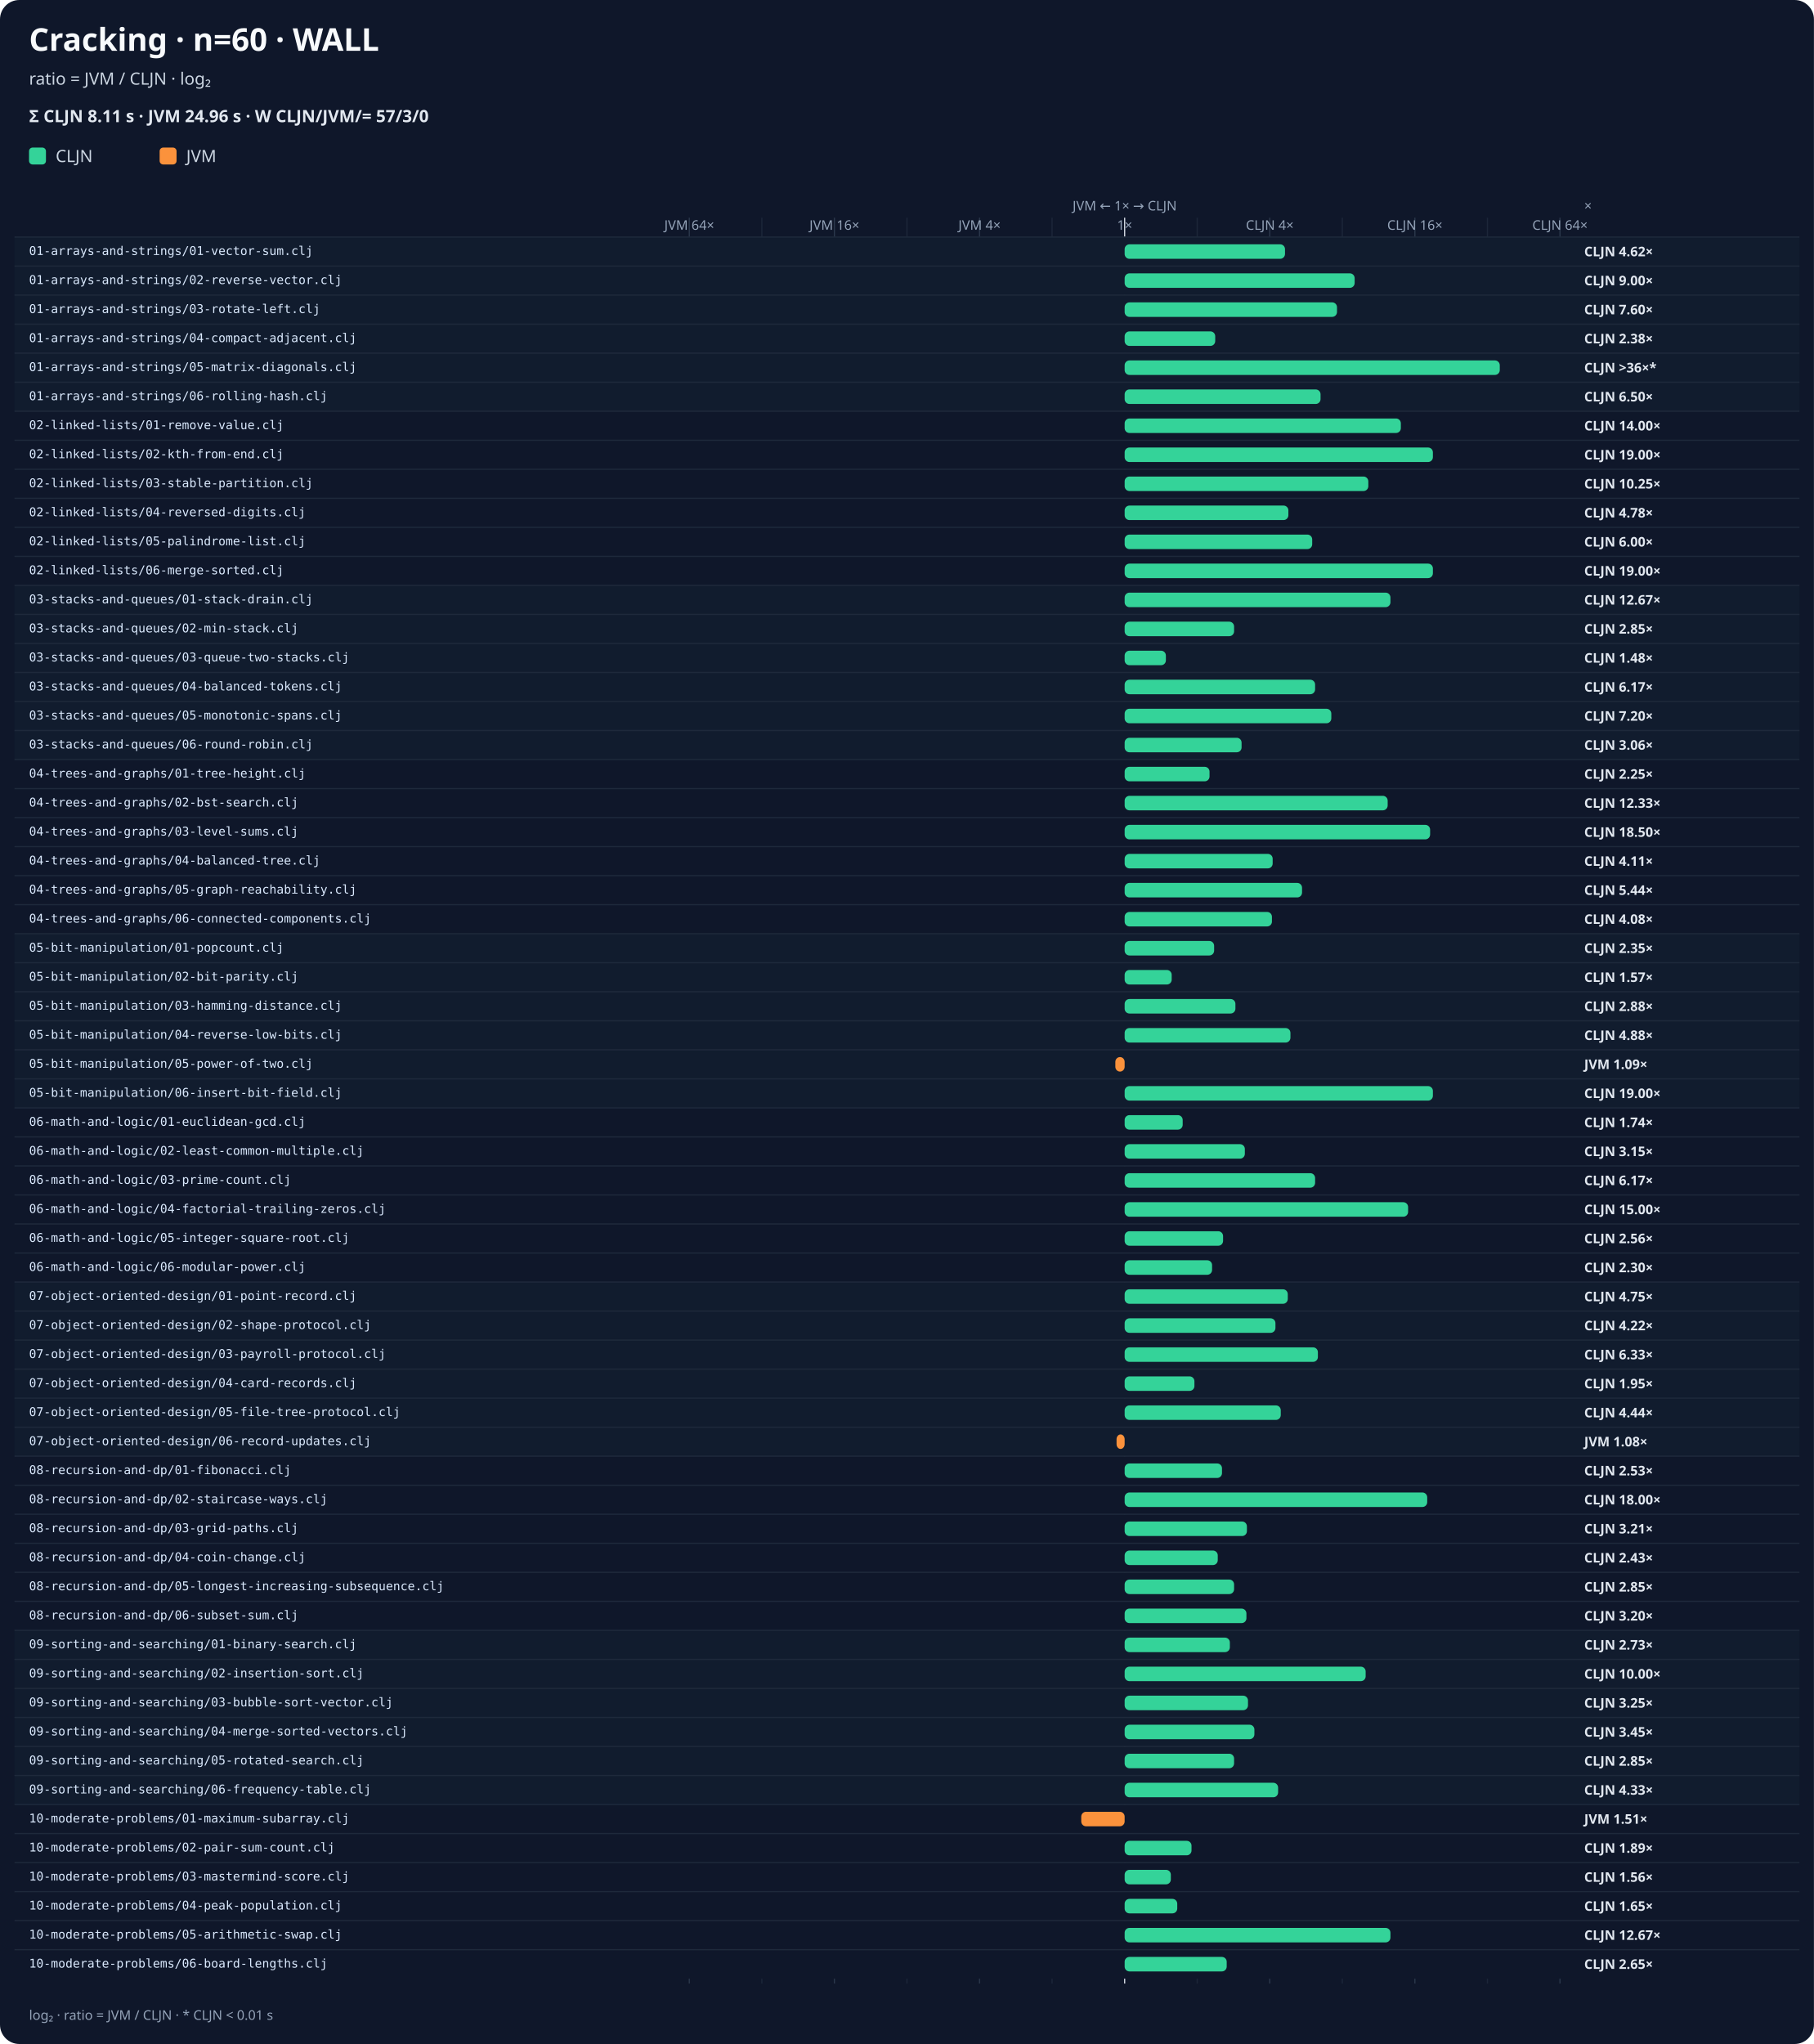
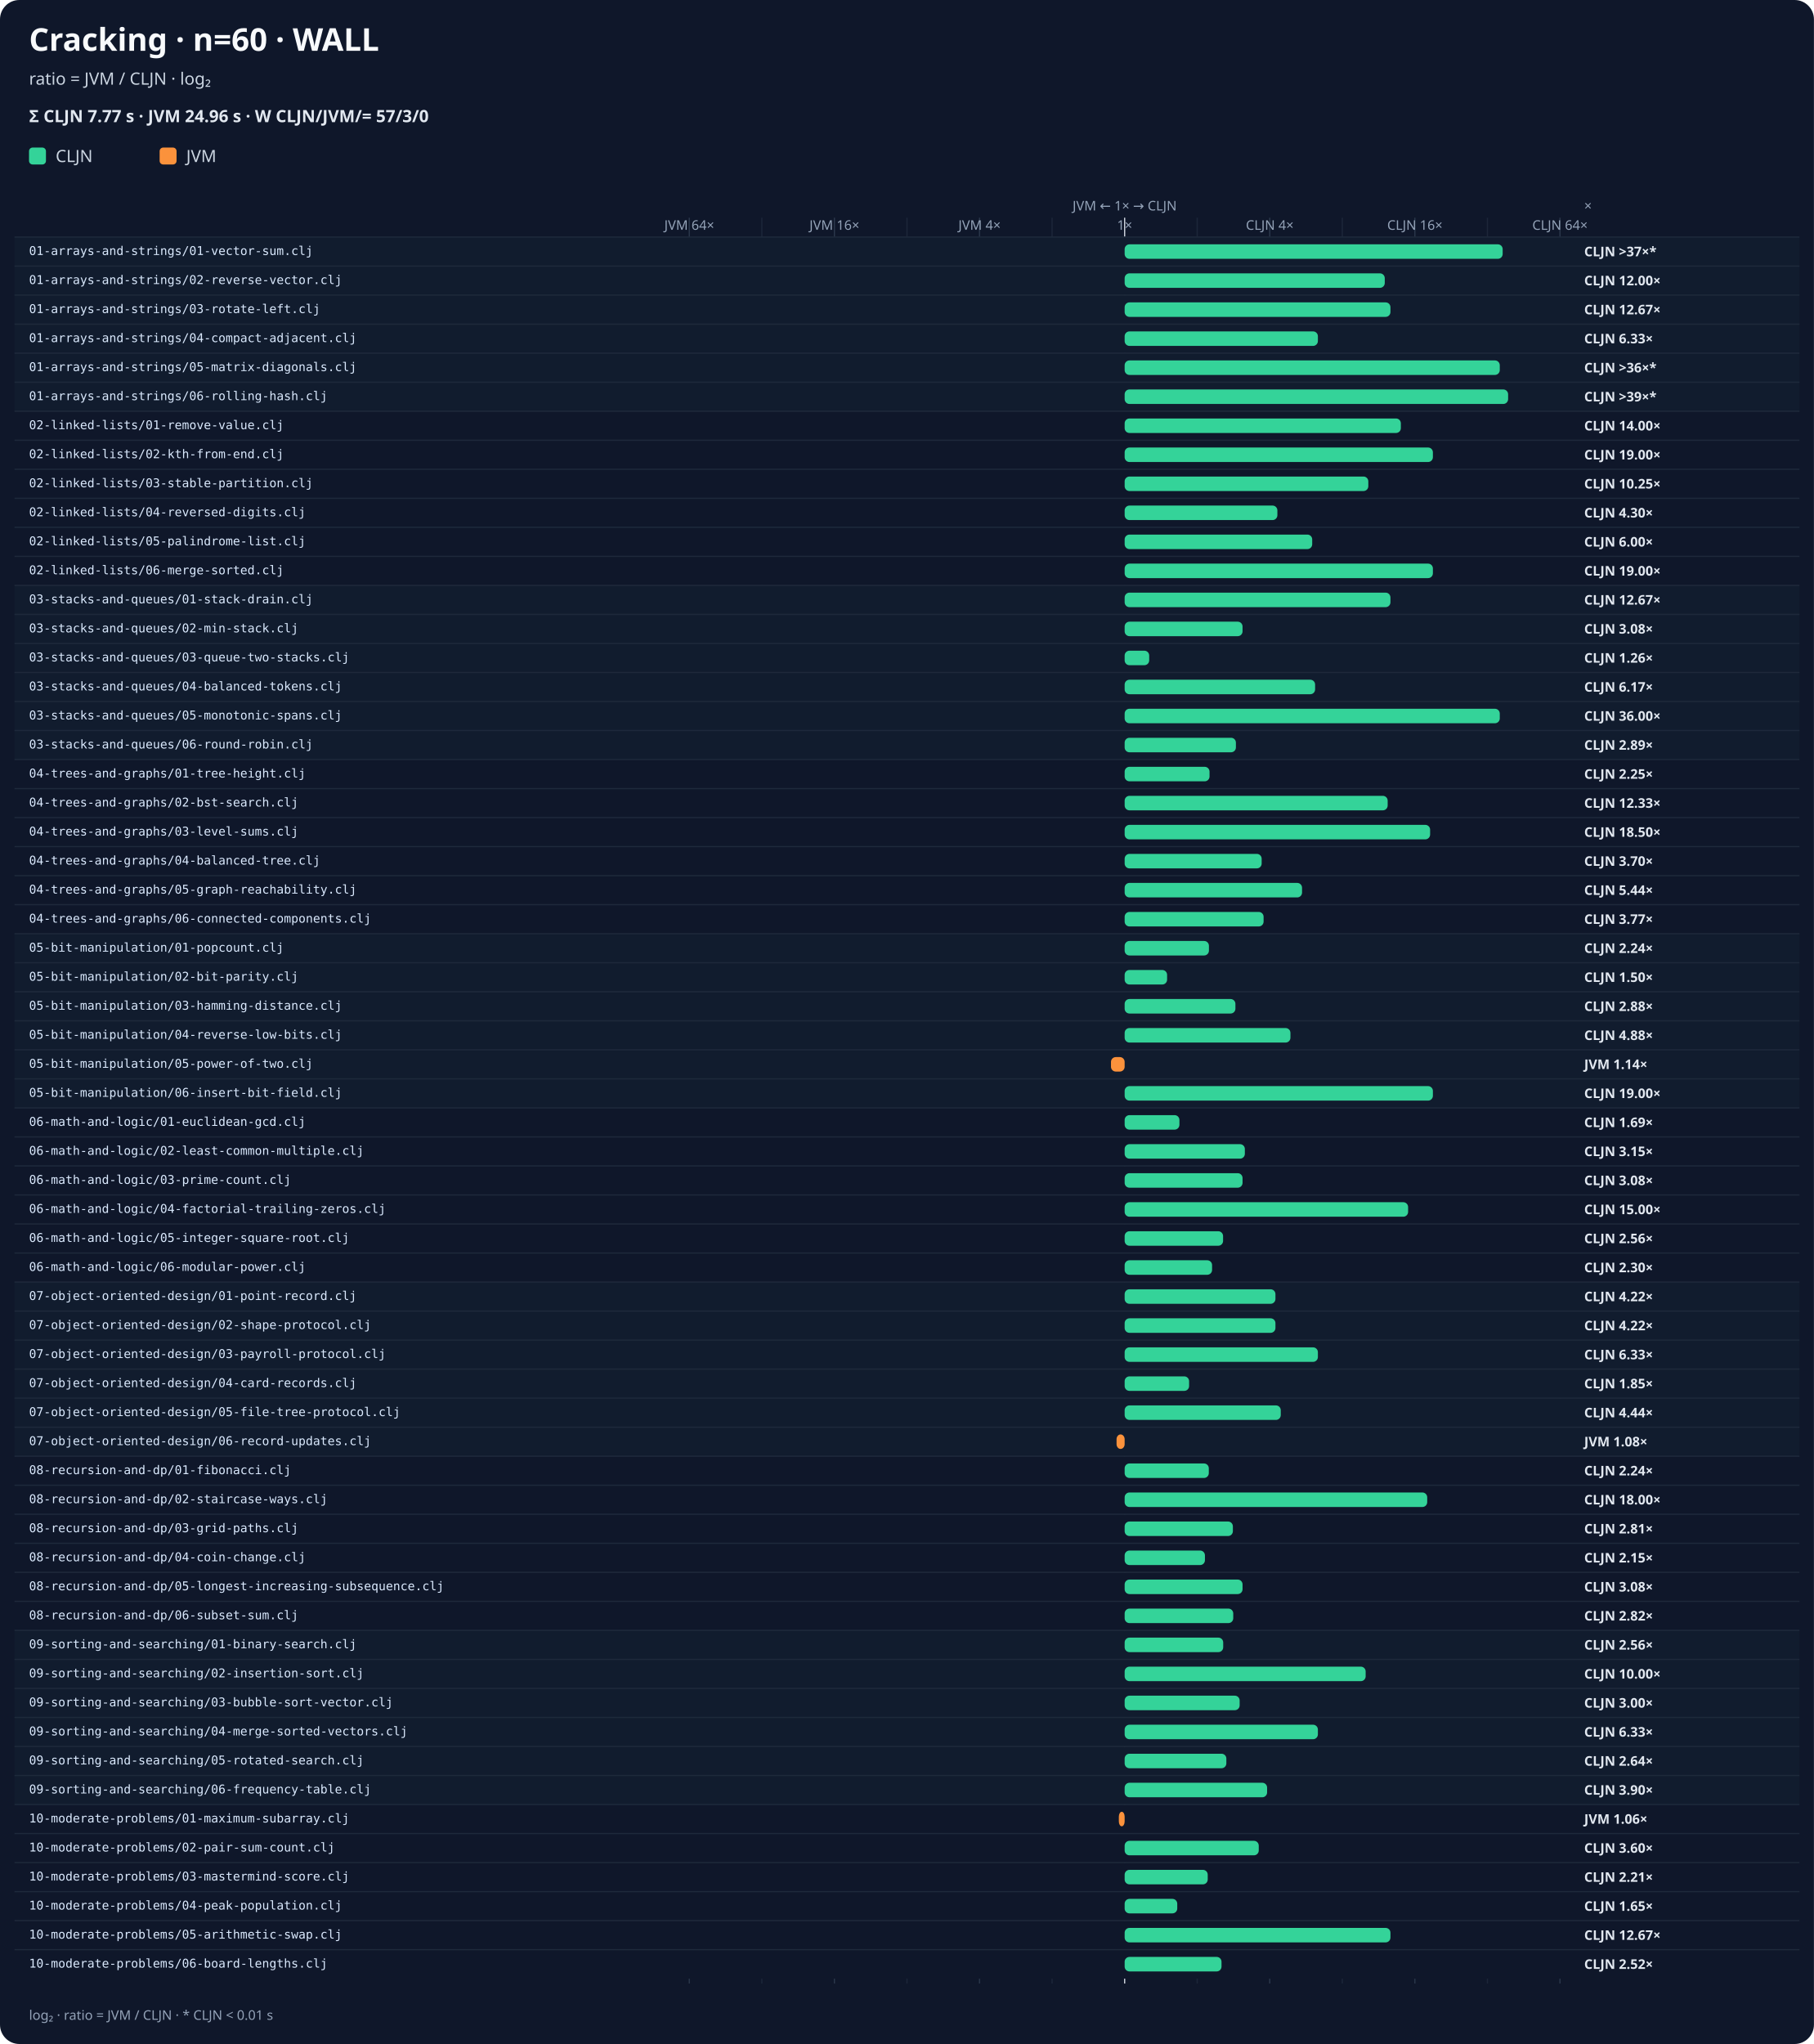
<svg xmlns="http://www.w3.org/2000/svg" width="1500" height="1690" viewBox="0 0 1500 1690" role="img" aria-labelledby="chart-title chart-desc">
  <style>
.title { fill: #f8fafc; font: 700 26px system-ui, sans-serif; }
.subtitle { fill: #cbd5e1; font: 14px system-ui, sans-serif; }
.summary { fill: #e2e8f0; font: 600 14px system-ui, sans-serif; }
.label { fill: #dbeafe; font: 10px ui-monospace, SFMono-Regular, Consolas, monospace; }
.value { fill: #e2e8f0; font: 600 11px system-ui, sans-serif; }
.axis { fill: #94a3b8; font: 11px system-ui, sans-serif; }
.footer { fill: #94a3b8; font: 11px system-ui, sans-serif; }
</style>
  <rect width="1500" height="1690" rx="16" fill="#0f172a" />
  <text x="24" y="42" class="title">Cracking · n=60 · WALL</text>
  <text x="24" y="70" class="subtitle">ratio = JVM / CLJN · log₂</text>
-   <text x="24" y="101" class="summary">Σ CLJN 8.11 s · JVM 24.96 s · W CLJN/JVM/= 57/3/0</text>
+   <text x="24" y="101" class="summary">Σ CLJN 7.77 s · JVM 24.96 s · W CLJN/JVM/= 57/3/0</text>
  <rect x="24" y="122" width="14" height="14" rx="3" fill="#34d399" />
  <text x="46" y="134" class="subtitle">CLJN</text>
  <rect x="132" y="122" width="14" height="14" rx="3" fill="#fb923c" />
  <text x="154" y="134" class="subtitle">JVM</text>
  <text x="930" y="174" class="axis" text-anchor="middle">JVM ← 1× → CLJN</text>
  <text x="1310" y="174" class="axis">×</text>
  <line x1="570.0" y1="180" x2="570.0" y2="1640" stroke="#334155" opacity="0.75" />
  <text x="570.0" y="190" class="axis" text-anchor="middle">JVM 64×</text>
  <line x1="630.0" y1="180" x2="630.0" y2="1640" stroke="#334155" opacity="0.35" />
  <line x1="690.0" y1="180" x2="690.0" y2="1640" stroke="#334155" opacity="0.75" />
  <text x="690.0" y="190" class="axis" text-anchor="middle">JVM 16×</text>
  <line x1="750.0" y1="180" x2="750.0" y2="1640" stroke="#334155" opacity="0.35" />
  <line x1="810.0" y1="180" x2="810.0" y2="1640" stroke="#334155" opacity="0.75" />
  <text x="810.0" y="190" class="axis" text-anchor="middle">JVM 4×</text>
  <line x1="870.0" y1="180" x2="870.0" y2="1640" stroke="#334155" opacity="0.35" />
  <line x1="930.0" y1="180" x2="930.0" y2="1640" stroke="#e2e8f0" opacity="0.90" />
  <text x="930.0" y="190" class="axis" text-anchor="middle">1×</text>
  <line x1="990.0" y1="180" x2="990.0" y2="1640" stroke="#334155" opacity="0.35" />
  <line x1="1050.0" y1="180" x2="1050.0" y2="1640" stroke="#334155" opacity="0.75" />
  <text x="1050.0" y="190" class="axis" text-anchor="middle">CLJN 4×</text>
  <line x1="1110.0" y1="180" x2="1110.0" y2="1640" stroke="#334155" opacity="0.35" />
  <line x1="1170.0" y1="180" x2="1170.0" y2="1640" stroke="#334155" opacity="0.75" />
  <text x="1170.0" y="190" class="axis" text-anchor="middle">CLJN 16×</text>
  <line x1="1230.0" y1="180" x2="1230.0" y2="1640" stroke="#334155" opacity="0.35" />
  <line x1="1290.0" y1="180" x2="1290.0" y2="1640" stroke="#334155" opacity="0.75" />
  <text x="1290.0" y="190" class="axis" text-anchor="middle">CLJN 64×</text>
  <rect x="12" y="196" width="1476" height="24" fill="#111c2e" />
  <line x1="12" y1="196" x2="1488" y2="196" stroke="#1e293b" />
  <text x="24" y="208.0" class="label" dominant-baseline="middle">01-arrays-and-strings/01-vector-sum.clj</text>
-   <rect x="930.0" y="202.0" width="132.6" height="12" rx="4" fill="#34d399" />
-   <text x="1310" y="208.0" class="value" dominant-baseline="middle">CLJN 4.62×</text>
+   <rect x="930.0" y="202.0" width="312.6" height="12" rx="4" fill="#34d399" />
+   <text x="1310" y="208.0" class="value" dominant-baseline="middle">CLJN &gt;37×*</text>
  <rect x="12" y="220" width="1476" height="24" fill="#111c2e" />
  <line x1="12" y1="220" x2="1488" y2="220" stroke="#1e293b" />
  <text x="24" y="232.0" class="label" dominant-baseline="middle">01-arrays-and-strings/02-reverse-vector.clj</text>
-   <rect x="930.0" y="226.0" width="190.2" height="12" rx="4" fill="#34d399" />
-   <text x="1310" y="232.0" class="value" dominant-baseline="middle">CLJN 9.00×</text>
+   <rect x="930.0" y="226.0" width="215.1" height="12" rx="4" fill="#34d399" />
+   <text x="1310" y="232.0" class="value" dominant-baseline="middle">CLJN 12.00×</text>
  <rect x="12" y="244" width="1476" height="24" fill="#111c2e" />
  <line x1="12" y1="244" x2="1488" y2="244" stroke="#1e293b" />
  <text x="24" y="256.0" class="label" dominant-baseline="middle">01-arrays-and-strings/03-rotate-left.clj</text>
-   <rect x="930.0" y="250.0" width="175.6" height="12" rx="4" fill="#34d399" />
-   <text x="1310" y="256.0" class="value" dominant-baseline="middle">CLJN 7.60×</text>
+   <rect x="930.0" y="250.0" width="219.8" height="12" rx="4" fill="#34d399" />
+   <text x="1310" y="256.0" class="value" dominant-baseline="middle">CLJN 12.67×</text>
  <rect x="12" y="268" width="1476" height="24" fill="#111c2e" />
  <line x1="12" y1="268" x2="1488" y2="268" stroke="#1e293b" />
  <text x="24" y="280.0" class="label" dominant-baseline="middle">01-arrays-and-strings/04-compact-adjacent.clj</text>
-   <rect x="930.0" y="274.0" width="74.9" height="12" rx="4" fill="#34d399" />
-   <text x="1310" y="280.0" class="value" dominant-baseline="middle">CLJN 2.38×</text>
+   <rect x="930.0" y="274.0" width="159.8" height="12" rx="4" fill="#34d399" />
+   <text x="1310" y="280.0" class="value" dominant-baseline="middle">CLJN 6.33×</text>
  <rect x="12" y="292" width="1476" height="24" fill="#111c2e" />
  <line x1="12" y1="292" x2="1488" y2="292" stroke="#1e293b" />
  <text x="24" y="304.0" class="label" dominant-baseline="middle">01-arrays-and-strings/05-matrix-diagonals.clj</text>
  <rect x="930.0" y="298.0" width="310.2" height="12" rx="4" fill="#34d399" />
  <text x="1310" y="304.0" class="value" dominant-baseline="middle">CLJN &gt;36×*</text>
  <rect x="12" y="316" width="1476" height="24" fill="#111c2e" />
  <line x1="12" y1="316" x2="1488" y2="316" stroke="#1e293b" />
  <text x="24" y="328.0" class="label" dominant-baseline="middle">01-arrays-and-strings/06-rolling-hash.clj</text>
-   <rect x="930.0" y="322.0" width="162.0" height="12" rx="4" fill="#34d399" />
-   <text x="1310" y="328.0" class="value" dominant-baseline="middle">CLJN 6.50×</text>
+   <rect x="930.0" y="322.0" width="317.1" height="12" rx="4" fill="#34d399" />
+   <text x="1310" y="328.0" class="value" dominant-baseline="middle">CLJN &gt;39×*</text>
  <rect x="12" y="340" width="1476" height="24" fill="#0f172a" />
  <line x1="12" y1="340" x2="1488" y2="340" stroke="#1e293b" />
  <text x="24" y="352.0" class="label" dominant-baseline="middle">02-linked-lists/01-remove-value.clj</text>
  <rect x="930.0" y="346.0" width="228.4" height="12" rx="4" fill="#34d399" />
  <text x="1310" y="352.0" class="value" dominant-baseline="middle">CLJN 14.00×</text>
  <rect x="12" y="364" width="1476" height="24" fill="#0f172a" />
  <line x1="12" y1="364" x2="1488" y2="364" stroke="#1e293b" />
  <text x="24" y="376.0" class="label" dominant-baseline="middle">02-linked-lists/02-kth-from-end.clj</text>
  <rect x="930.0" y="370.0" width="254.9" height="12" rx="4" fill="#34d399" />
  <text x="1310" y="376.0" class="value" dominant-baseline="middle">CLJN 19.00×</text>
  <rect x="12" y="388" width="1476" height="24" fill="#0f172a" />
  <line x1="12" y1="388" x2="1488" y2="388" stroke="#1e293b" />
  <text x="24" y="400.0" class="label" dominant-baseline="middle">02-linked-lists/03-stable-partition.clj</text>
  <rect x="930.0" y="394.0" width="201.5" height="12" rx="4" fill="#34d399" />
  <text x="1310" y="400.0" class="value" dominant-baseline="middle">CLJN 10.25×</text>
  <rect x="12" y="412" width="1476" height="24" fill="#0f172a" />
  <line x1="12" y1="412" x2="1488" y2="412" stroke="#1e293b" />
  <text x="24" y="424.0" class="label" dominant-baseline="middle">02-linked-lists/04-reversed-digits.clj</text>
-   <rect x="930.0" y="418.0" width="135.4" height="12" rx="4" fill="#34d399" />
-   <text x="1310" y="424.0" class="value" dominant-baseline="middle">CLJN 4.78×</text>
+   <rect x="930.0" y="418.0" width="126.3" height="12" rx="4" fill="#34d399" />
+   <text x="1310" y="424.0" class="value" dominant-baseline="middle">CLJN 4.30×</text>
  <rect x="12" y="436" width="1476" height="24" fill="#0f172a" />
  <line x1="12" y1="436" x2="1488" y2="436" stroke="#1e293b" />
  <text x="24" y="448.0" class="label" dominant-baseline="middle">02-linked-lists/05-palindrome-list.clj</text>
  <rect x="930.0" y="442.0" width="155.1" height="12" rx="4" fill="#34d399" />
  <text x="1310" y="448.0" class="value" dominant-baseline="middle">CLJN 6.00×</text>
  <rect x="12" y="460" width="1476" height="24" fill="#0f172a" />
  <line x1="12" y1="460" x2="1488" y2="460" stroke="#1e293b" />
  <text x="24" y="472.0" class="label" dominant-baseline="middle">02-linked-lists/06-merge-sorted.clj</text>
  <rect x="930.0" y="466.0" width="254.9" height="12" rx="4" fill="#34d399" />
  <text x="1310" y="472.0" class="value" dominant-baseline="middle">CLJN 19.00×</text>
  <rect x="12" y="484" width="1476" height="24" fill="#111c2e" />
  <line x1="12" y1="484" x2="1488" y2="484" stroke="#1e293b" />
  <text x="24" y="496.0" class="label" dominant-baseline="middle">03-stacks-and-queues/01-stack-drain.clj</text>
  <rect x="930.0" y="490.0" width="219.8" height="12" rx="4" fill="#34d399" />
  <text x="1310" y="496.0" class="value" dominant-baseline="middle">CLJN 12.67×</text>
  <rect x="12" y="508" width="1476" height="24" fill="#111c2e" />
  <line x1="12" y1="508" x2="1488" y2="508" stroke="#1e293b" />
  <text x="24" y="520.0" class="label" dominant-baseline="middle">03-stacks-and-queues/02-min-stack.clj</text>
-   <rect x="930.0" y="514.0" width="90.5" height="12" rx="4" fill="#34d399" />
-   <text x="1310" y="520.0" class="value" dominant-baseline="middle">CLJN 2.85×</text>
+   <rect x="930.0" y="514.0" width="97.5" height="12" rx="4" fill="#34d399" />
+   <text x="1310" y="520.0" class="value" dominant-baseline="middle">CLJN 3.08×</text>
  <rect x="12" y="532" width="1476" height="24" fill="#111c2e" />
  <line x1="12" y1="532" x2="1488" y2="532" stroke="#1e293b" />
  <text x="24" y="544.0" class="label" dominant-baseline="middle">03-stacks-and-queues/03-queue-two-stacks.clj</text>
-   <rect x="930.0" y="538.0" width="34.1" height="12" rx="4" fill="#34d399" />
-   <text x="1310" y="544.0" class="value" dominant-baseline="middle">CLJN 1.48×</text>
+   <rect x="930.0" y="538.0" width="20.3" height="12" rx="4" fill="#34d399" />
+   <text x="1310" y="544.0" class="value" dominant-baseline="middle">CLJN 1.26×</text>
  <rect x="12" y="556" width="1476" height="24" fill="#111c2e" />
  <line x1="12" y1="556" x2="1488" y2="556" stroke="#1e293b" />
  <text x="24" y="568.0" class="label" dominant-baseline="middle">03-stacks-and-queues/04-balanced-tokens.clj</text>
  <rect x="930.0" y="562.0" width="157.5" height="12" rx="4" fill="#34d399" />
  <text x="1310" y="568.0" class="value" dominant-baseline="middle">CLJN 6.17×</text>
  <rect x="12" y="580" width="1476" height="24" fill="#111c2e" />
  <line x1="12" y1="580" x2="1488" y2="580" stroke="#1e293b" />
  <text x="24" y="592.0" class="label" dominant-baseline="middle">03-stacks-and-queues/05-monotonic-spans.clj</text>
-   <rect x="930.0" y="586.0" width="170.9" height="12" rx="4" fill="#34d399" />
-   <text x="1310" y="592.0" class="value" dominant-baseline="middle">CLJN 7.20×</text>
+   <rect x="930.0" y="586.0" width="310.2" height="12" rx="4" fill="#34d399" />
+   <text x="1310" y="592.0" class="value" dominant-baseline="middle">CLJN 36.00×</text>
  <rect x="12" y="604" width="1476" height="24" fill="#111c2e" />
  <line x1="12" y1="604" x2="1488" y2="604" stroke="#1e293b" />
  <text x="24" y="616.0" class="label" dominant-baseline="middle">03-stacks-and-queues/06-round-robin.clj</text>
-   <rect x="930.0" y="610.0" width="96.7" height="12" rx="4" fill="#34d399" />
-   <text x="1310" y="616.0" class="value" dominant-baseline="middle">CLJN 3.06×</text>
+   <rect x="930.0" y="610.0" width="92.0" height="12" rx="4" fill="#34d399" />
+   <text x="1310" y="616.0" class="value" dominant-baseline="middle">CLJN 2.89×</text>
  <rect x="12" y="628" width="1476" height="24" fill="#0f172a" />
  <line x1="12" y1="628" x2="1488" y2="628" stroke="#1e293b" />
  <text x="24" y="640.0" class="label" dominant-baseline="middle">04-trees-and-graphs/01-tree-height.clj</text>
  <rect x="930.0" y="634.0" width="70.2" height="12" rx="4" fill="#34d399" />
  <text x="1310" y="640.0" class="value" dominant-baseline="middle">CLJN 2.25×</text>
  <rect x="12" y="652" width="1476" height="24" fill="#0f172a" />
  <line x1="12" y1="652" x2="1488" y2="652" stroke="#1e293b" />
  <text x="24" y="664.0" class="label" dominant-baseline="middle">04-trees-and-graphs/02-bst-search.clj</text>
  <rect x="930.0" y="658.0" width="217.5" height="12" rx="4" fill="#34d399" />
  <text x="1310" y="664.0" class="value" dominant-baseline="middle">CLJN 12.33×</text>
  <rect x="12" y="676" width="1476" height="24" fill="#0f172a" />
  <line x1="12" y1="676" x2="1488" y2="676" stroke="#1e293b" />
  <text x="24" y="688.0" class="label" dominant-baseline="middle">04-trees-and-graphs/03-level-sums.clj</text>
  <rect x="930.0" y="682.0" width="252.6" height="12" rx="4" fill="#34d399" />
  <text x="1310" y="688.0" class="value" dominant-baseline="middle">CLJN 18.50×</text>
  <rect x="12" y="700" width="1476" height="24" fill="#0f172a" />
  <line x1="12" y1="700" x2="1488" y2="700" stroke="#1e293b" />
  <text x="24" y="712.0" class="label" dominant-baseline="middle">04-trees-and-graphs/04-balanced-tree.clj</text>
-   <rect x="930.0" y="706.0" width="122.4" height="12" rx="4" fill="#34d399" />
-   <text x="1310" y="712.0" class="value" dominant-baseline="middle">CLJN 4.11×</text>
+   <rect x="930.0" y="706.0" width="113.3" height="12" rx="4" fill="#34d399" />
+   <text x="1310" y="712.0" class="value" dominant-baseline="middle">CLJN 3.70×</text>
  <rect x="12" y="724" width="1476" height="24" fill="#0f172a" />
  <line x1="12" y1="724" x2="1488" y2="724" stroke="#1e293b" />
  <text x="24" y="736.0" class="label" dominant-baseline="middle">04-trees-and-graphs/05-graph-reachability.clj</text>
  <rect x="930.0" y="730.0" width="146.7" height="12" rx="4" fill="#34d399" />
  <text x="1310" y="736.0" class="value" dominant-baseline="middle">CLJN 5.44×</text>
  <rect x="12" y="748" width="1476" height="24" fill="#0f172a" />
  <line x1="12" y1="748" x2="1488" y2="748" stroke="#1e293b" />
  <text x="24" y="760.0" class="label" dominant-baseline="middle">04-trees-and-graphs/06-connected-components.clj</text>
-   <rect x="930.0" y="754.0" width="121.8" height="12" rx="4" fill="#34d399" />
-   <text x="1310" y="760.0" class="value" dominant-baseline="middle">CLJN 4.08×</text>
+   <rect x="930.0" y="754.0" width="114.9" height="12" rx="4" fill="#34d399" />
+   <text x="1310" y="760.0" class="value" dominant-baseline="middle">CLJN 3.77×</text>
  <rect x="12" y="772" width="1476" height="24" fill="#111c2e" />
  <line x1="12" y1="772" x2="1488" y2="772" stroke="#1e293b" />
  <text x="24" y="784.0" class="label" dominant-baseline="middle">05-bit-manipulation/01-popcount.clj</text>
-   <rect x="930.0" y="778.0" width="74.0" height="12" rx="4" fill="#34d399" />
-   <text x="1310" y="784.0" class="value" dominant-baseline="middle">CLJN 2.35×</text>
+   <rect x="930.0" y="778.0" width="69.7" height="12" rx="4" fill="#34d399" />
+   <text x="1310" y="784.0" class="value" dominant-baseline="middle">CLJN 2.24×</text>
  <rect x="12" y="796" width="1476" height="24" fill="#111c2e" />
  <line x1="12" y1="796" x2="1488" y2="796" stroke="#1e293b" />
  <text x="24" y="808.0" class="label" dominant-baseline="middle">05-bit-manipulation/02-bit-parity.clj</text>
-   <rect x="930.0" y="802.0" width="38.9" height="12" rx="4" fill="#34d399" />
-   <text x="1310" y="808.0" class="value" dominant-baseline="middle">CLJN 1.57×</text>
+   <rect x="930.0" y="802.0" width="35.1" height="12" rx="4" fill="#34d399" />
+   <text x="1310" y="808.0" class="value" dominant-baseline="middle">CLJN 1.50×</text>
  <rect x="12" y="820" width="1476" height="24" fill="#111c2e" />
  <line x1="12" y1="820" x2="1488" y2="820" stroke="#1e293b" />
  <text x="24" y="832.0" class="label" dominant-baseline="middle">05-bit-manipulation/03-hamming-distance.clj</text>
  <rect x="930.0" y="826.0" width="91.6" height="12" rx="4" fill="#34d399" />
  <text x="1310" y="832.0" class="value" dominant-baseline="middle">CLJN 2.88×</text>
  <rect x="12" y="844" width="1476" height="24" fill="#111c2e" />
  <line x1="12" y1="844" x2="1488" y2="844" stroke="#1e293b" />
  <text x="24" y="856.0" class="label" dominant-baseline="middle">05-bit-manipulation/04-reverse-low-bits.clj</text>
  <rect x="930.0" y="850.0" width="137.1" height="12" rx="4" fill="#34d399" />
  <text x="1310" y="856.0" class="value" dominant-baseline="middle">CLJN 4.88×</text>
  <rect x="12" y="868" width="1476" height="24" fill="#111c2e" />
  <line x1="12" y1="868" x2="1488" y2="868" stroke="#1e293b" />
  <text x="24" y="880.0" class="label" dominant-baseline="middle">05-bit-manipulation/05-power-of-two.clj</text>
-   <rect x="922.3" y="874.0" width="7.7" height="12" rx="4" fill="#fb923c" />
-   <text x="1310" y="880.0" class="value" dominant-baseline="middle">JVM 1.09×</text>
+   <rect x="918.7" y="874.0" width="11.3" height="12" rx="4" fill="#fb923c" />
+   <text x="1310" y="880.0" class="value" dominant-baseline="middle">JVM 1.14×</text>
  <rect x="12" y="892" width="1476" height="24" fill="#111c2e" />
  <line x1="12" y1="892" x2="1488" y2="892" stroke="#1e293b" />
  <text x="24" y="904.0" class="label" dominant-baseline="middle">05-bit-manipulation/06-insert-bit-field.clj</text>
  <rect x="930.0" y="898.0" width="254.9" height="12" rx="4" fill="#34d399" />
  <text x="1310" y="904.0" class="value" dominant-baseline="middle">CLJN 19.00×</text>
  <rect x="12" y="916" width="1476" height="24" fill="#0f172a" />
  <line x1="12" y1="916" x2="1488" y2="916" stroke="#1e293b" />
  <text x="24" y="928.0" class="label" dominant-baseline="middle">06-math-and-logic/01-euclidean-gcd.clj</text>
-   <rect x="930.0" y="922.0" width="48.0" height="12" rx="4" fill="#34d399" />
-   <text x="1310" y="928.0" class="value" dominant-baseline="middle">CLJN 1.74×</text>
+   <rect x="930.0" y="922.0" width="45.3" height="12" rx="4" fill="#34d399" />
+   <text x="1310" y="928.0" class="value" dominant-baseline="middle">CLJN 1.69×</text>
  <rect x="12" y="940" width="1476" height="24" fill="#0f172a" />
  <line x1="12" y1="940" x2="1488" y2="940" stroke="#1e293b" />
  <text x="24" y="952.0" class="label" dominant-baseline="middle">06-math-and-logic/02-least-common-multiple.clj</text>
  <rect x="930.0" y="946.0" width="99.4" height="12" rx="4" fill="#34d399" />
  <text x="1310" y="952.0" class="value" dominant-baseline="middle">CLJN 3.15×</text>
  <rect x="12" y="964" width="1476" height="24" fill="#0f172a" />
  <line x1="12" y1="964" x2="1488" y2="964" stroke="#1e293b" />
  <text x="24" y="976.0" class="label" dominant-baseline="middle">06-math-and-logic/03-prime-count.clj</text>
-   <rect x="930.0" y="970.0" width="157.5" height="12" rx="4" fill="#34d399" />
-   <text x="1310" y="976.0" class="value" dominant-baseline="middle">CLJN 6.17×</text>
+   <rect x="930.0" y="970.0" width="97.5" height="12" rx="4" fill="#34d399" />
+   <text x="1310" y="976.0" class="value" dominant-baseline="middle">CLJN 3.08×</text>
  <rect x="12" y="988" width="1476" height="24" fill="#0f172a" />
  <line x1="12" y1="988" x2="1488" y2="988" stroke="#1e293b" />
  <text x="24" y="1000.0" class="label" dominant-baseline="middle">06-math-and-logic/04-factorial-trailing-zeros.clj</text>
  <rect x="930.0" y="994.0" width="234.4" height="12" rx="4" fill="#34d399" />
  <text x="1310" y="1000.0" class="value" dominant-baseline="middle">CLJN 15.00×</text>
  <rect x="12" y="1012" width="1476" height="24" fill="#0f172a" />
  <line x1="12" y1="1012" x2="1488" y2="1012" stroke="#1e293b" />
  <text x="24" y="1024.0" class="label" dominant-baseline="middle">06-math-and-logic/05-integer-square-root.clj</text>
  <rect x="930.0" y="1018.0" width="81.4" height="12" rx="4" fill="#34d399" />
  <text x="1310" y="1024.0" class="value" dominant-baseline="middle">CLJN 2.56×</text>
  <rect x="12" y="1036" width="1476" height="24" fill="#0f172a" />
  <line x1="12" y1="1036" x2="1488" y2="1036" stroke="#1e293b" />
  <text x="24" y="1048.0" class="label" dominant-baseline="middle">06-math-and-logic/06-modular-power.clj</text>
  <rect x="930.0" y="1042.0" width="72.3" height="12" rx="4" fill="#34d399" />
  <text x="1310" y="1048.0" class="value" dominant-baseline="middle">CLJN 2.30×</text>
  <rect x="12" y="1060" width="1476" height="24" fill="#111c2e" />
  <line x1="12" y1="1060" x2="1488" y2="1060" stroke="#1e293b" />
  <text x="24" y="1072.0" class="label" dominant-baseline="middle">07-object-oriented-design/01-point-record.clj</text>
-   <rect x="930.0" y="1066.0" width="134.9" height="12" rx="4" fill="#34d399" />
-   <text x="1310" y="1072.0" class="value" dominant-baseline="middle">CLJN 4.75×</text>
+   <rect x="930.0" y="1066.0" width="124.7" height="12" rx="4" fill="#34d399" />
+   <text x="1310" y="1072.0" class="value" dominant-baseline="middle">CLJN 4.22×</text>
  <rect x="12" y="1084" width="1476" height="24" fill="#111c2e" />
  <line x1="12" y1="1084" x2="1488" y2="1084" stroke="#1e293b" />
  <text x="24" y="1096.0" class="label" dominant-baseline="middle">07-object-oriented-design/02-shape-protocol.clj</text>
  <rect x="930.0" y="1090.0" width="124.7" height="12" rx="4" fill="#34d399" />
  <text x="1310" y="1096.0" class="value" dominant-baseline="middle">CLJN 4.22×</text>
  <rect x="12" y="1108" width="1476" height="24" fill="#111c2e" />
  <line x1="12" y1="1108" x2="1488" y2="1108" stroke="#1e293b" />
  <text x="24" y="1120.0" class="label" dominant-baseline="middle">07-object-oriented-design/03-payroll-protocol.clj</text>
  <rect x="930.0" y="1114.0" width="159.8" height="12" rx="4" fill="#34d399" />
  <text x="1310" y="1120.0" class="value" dominant-baseline="middle">CLJN 6.33×</text>
  <rect x="12" y="1132" width="1476" height="24" fill="#111c2e" />
  <line x1="12" y1="1132" x2="1488" y2="1132" stroke="#1e293b" />
  <text x="24" y="1144.0" class="label" dominant-baseline="middle">07-object-oriented-design/04-card-records.clj</text>
-   <rect x="930.0" y="1138.0" width="57.7" height="12" rx="4" fill="#34d399" />
-   <text x="1310" y="1144.0" class="value" dominant-baseline="middle">CLJN 1.95×</text>
+   <rect x="930.0" y="1138.0" width="53.3" height="12" rx="4" fill="#34d399" />
+   <text x="1310" y="1144.0" class="value" dominant-baseline="middle">CLJN 1.85×</text>
  <rect x="12" y="1156" width="1476" height="24" fill="#111c2e" />
  <line x1="12" y1="1156" x2="1488" y2="1156" stroke="#1e293b" />
  <text x="24" y="1168.0" class="label" dominant-baseline="middle">07-object-oriented-design/05-file-tree-protocol.clj</text>
  <rect x="930.0" y="1162.0" width="129.1" height="12" rx="4" fill="#34d399" />
  <text x="1310" y="1168.0" class="value" dominant-baseline="middle">CLJN 4.44×</text>
  <rect x="12" y="1180" width="1476" height="24" fill="#111c2e" />
  <line x1="12" y1="1180" x2="1488" y2="1180" stroke="#1e293b" />
  <text x="24" y="1192.0" class="label" dominant-baseline="middle">07-object-oriented-design/06-record-updates.clj</text>
  <rect x="923.3" y="1186.0" width="6.7" height="12" rx="4" fill="#fb923c" />
  <text x="1310" y="1192.0" class="value" dominant-baseline="middle">JVM 1.08×</text>
  <rect x="12" y="1204" width="1476" height="24" fill="#0f172a" />
  <line x1="12" y1="1204" x2="1488" y2="1204" stroke="#1e293b" />
  <text x="24" y="1216.0" class="label" dominant-baseline="middle">08-recursion-and-dp/01-fibonacci.clj</text>
-   <rect x="930.0" y="1210.0" width="80.5" height="12" rx="4" fill="#34d399" />
-   <text x="1310" y="1216.0" class="value" dominant-baseline="middle">CLJN 2.53×</text>
+   <rect x="930.0" y="1210.0" width="69.6" height="12" rx="4" fill="#34d399" />
+   <text x="1310" y="1216.0" class="value" dominant-baseline="middle">CLJN 2.24×</text>
  <rect x="12" y="1228" width="1476" height="24" fill="#0f172a" />
  <line x1="12" y1="1228" x2="1488" y2="1228" stroke="#1e293b" />
  <text x="24" y="1240.0" class="label" dominant-baseline="middle">08-recursion-and-dp/02-staircase-ways.clj</text>
  <rect x="930.0" y="1234.0" width="250.2" height="12" rx="4" fill="#34d399" />
  <text x="1310" y="1240.0" class="value" dominant-baseline="middle">CLJN 18.00×</text>
  <rect x="12" y="1252" width="1476" height="24" fill="#0f172a" />
  <line x1="12" y1="1252" x2="1488" y2="1252" stroke="#1e293b" />
  <text x="24" y="1264.0" class="label" dominant-baseline="middle">08-recursion-and-dp/03-grid-paths.clj</text>
-   <rect x="930.0" y="1258.0" width="101.1" height="12" rx="4" fill="#34d399" />
-   <text x="1310" y="1264.0" class="value" dominant-baseline="middle">CLJN 3.21×</text>
+   <rect x="930.0" y="1258.0" width="89.5" height="12" rx="4" fill="#34d399" />
+   <text x="1310" y="1264.0" class="value" dominant-baseline="middle">CLJN 2.81×</text>
  <rect x="12" y="1276" width="1476" height="24" fill="#0f172a" />
  <line x1="12" y1="1276" x2="1488" y2="1276" stroke="#1e293b" />
  <text x="24" y="1288.0" class="label" dominant-baseline="middle">08-recursion-and-dp/04-coin-change.clj</text>
-   <rect x="930.0" y="1282.0" width="77.0" height="12" rx="4" fill="#34d399" />
-   <text x="1310" y="1288.0" class="value" dominant-baseline="middle">CLJN 2.43×</text>
+   <rect x="930.0" y="1282.0" width="66.4" height="12" rx="4" fill="#34d399" />
+   <text x="1310" y="1288.0" class="value" dominant-baseline="middle">CLJN 2.15×</text>
  <rect x="12" y="1300" width="1476" height="24" fill="#0f172a" />
  <line x1="12" y1="1300" x2="1488" y2="1300" stroke="#1e293b" />
  <text x="24" y="1312.0" class="label" dominant-baseline="middle">08-recursion-and-dp/05-longest-increasing-subsequence.clj</text>
-   <rect x="930.0" y="1306.0" width="90.5" height="12" rx="4" fill="#34d399" />
-   <text x="1310" y="1312.0" class="value" dominant-baseline="middle">CLJN 2.85×</text>
+   <rect x="930.0" y="1306.0" width="97.5" height="12" rx="4" fill="#34d399" />
+   <text x="1310" y="1312.0" class="value" dominant-baseline="middle">CLJN 3.08×</text>
  <rect x="12" y="1324" width="1476" height="24" fill="#0f172a" />
  <line x1="12" y1="1324" x2="1488" y2="1324" stroke="#1e293b" />
  <text x="24" y="1336.0" class="label" dominant-baseline="middle">08-recursion-and-dp/06-subset-sum.clj</text>
-   <rect x="930.0" y="1330.0" width="100.7" height="12" rx="4" fill="#34d399" />
-   <text x="1310" y="1336.0" class="value" dominant-baseline="middle">CLJN 3.20×</text>
+   <rect x="930.0" y="1330.0" width="89.8" height="12" rx="4" fill="#34d399" />
+   <text x="1310" y="1336.0" class="value" dominant-baseline="middle">CLJN 2.82×</text>
  <rect x="12" y="1348" width="1476" height="24" fill="#111c2e" />
  <line x1="12" y1="1348" x2="1488" y2="1348" stroke="#1e293b" />
  <text x="24" y="1360.0" class="label" dominant-baseline="middle">09-sorting-and-searching/01-binary-search.clj</text>
-   <rect x="930.0" y="1354.0" width="87.0" height="12" rx="4" fill="#34d399" />
-   <text x="1310" y="1360.0" class="value" dominant-baseline="middle">CLJN 2.73×</text>
+   <rect x="930.0" y="1354.0" width="81.5" height="12" rx="4" fill="#34d399" />
+   <text x="1310" y="1360.0" class="value" dominant-baseline="middle">CLJN 2.56×</text>
  <rect x="12" y="1372" width="1476" height="24" fill="#111c2e" />
  <line x1="12" y1="1372" x2="1488" y2="1372" stroke="#1e293b" />
  <text x="24" y="1384.0" class="label" dominant-baseline="middle">09-sorting-and-searching/02-insertion-sort.clj</text>
  <rect x="930.0" y="1378.0" width="199.3" height="12" rx="4" fill="#34d399" />
  <text x="1310" y="1384.0" class="value" dominant-baseline="middle">CLJN 10.00×</text>
  <rect x="12" y="1396" width="1476" height="24" fill="#111c2e" />
  <line x1="12" y1="1396" x2="1488" y2="1396" stroke="#1e293b" />
  <text x="24" y="1408.0" class="label" dominant-baseline="middle">09-sorting-and-searching/03-bubble-sort-vector.clj</text>
-   <rect x="930.0" y="1402.0" width="102.0" height="12" rx="4" fill="#34d399" />
-   <text x="1310" y="1408.0" class="value" dominant-baseline="middle">CLJN 3.25×</text>
+   <rect x="930.0" y="1402.0" width="95.1" height="12" rx="4" fill="#34d399" />
+   <text x="1310" y="1408.0" class="value" dominant-baseline="middle">CLJN 3.00×</text>
  <rect x="12" y="1420" width="1476" height="24" fill="#111c2e" />
  <line x1="12" y1="1420" x2="1488" y2="1420" stroke="#1e293b" />
  <text x="24" y="1432.0" class="label" dominant-baseline="middle">09-sorting-and-searching/04-merge-sorted-vectors.clj</text>
-   <rect x="930.0" y="1426.0" width="107.3" height="12" rx="4" fill="#34d399" />
-   <text x="1310" y="1432.0" class="value" dominant-baseline="middle">CLJN 3.45×</text>
+   <rect x="930.0" y="1426.0" width="159.8" height="12" rx="4" fill="#34d399" />
+   <text x="1310" y="1432.0" class="value" dominant-baseline="middle">CLJN 6.33×</text>
  <rect x="12" y="1444" width="1476" height="24" fill="#111c2e" />
  <line x1="12" y1="1444" x2="1488" y2="1444" stroke="#1e293b" />
  <text x="24" y="1456.0" class="label" dominant-baseline="middle">09-sorting-and-searching/05-rotated-search.clj</text>
-   <rect x="930.0" y="1450.0" width="90.5" height="12" rx="4" fill="#34d399" />
-   <text x="1310" y="1456.0" class="value" dominant-baseline="middle">CLJN 2.85×</text>
+   <rect x="930.0" y="1450.0" width="84.1" height="12" rx="4" fill="#34d399" />
+   <text x="1310" y="1456.0" class="value" dominant-baseline="middle">CLJN 2.64×</text>
  <rect x="12" y="1468" width="1476" height="24" fill="#111c2e" />
  <line x1="12" y1="1468" x2="1488" y2="1468" stroke="#1e293b" />
  <text x="24" y="1480.0" class="label" dominant-baseline="middle">09-sorting-and-searching/06-frequency-table.clj</text>
-   <rect x="930.0" y="1474.0" width="126.9" height="12" rx="4" fill="#34d399" />
-   <text x="1310" y="1480.0" class="value" dominant-baseline="middle">CLJN 4.33×</text>
+   <rect x="930.0" y="1474.0" width="117.8" height="12" rx="4" fill="#34d399" />
+   <text x="1310" y="1480.0" class="value" dominant-baseline="middle">CLJN 3.90×</text>
  <rect x="12" y="1492" width="1476" height="24" fill="#0f172a" />
  <line x1="12" y1="1492" x2="1488" y2="1492" stroke="#1e293b" />
  <text x="24" y="1504.0" class="label" dominant-baseline="middle">10-moderate-problems/01-maximum-subarray.clj</text>
-   <rect x="894.1" y="1498.0" width="35.9" height="12" rx="4" fill="#fb923c" />
-   <text x="1310" y="1504.0" class="value" dominant-baseline="middle">JVM 1.51×</text>
+   <rect x="925.2" y="1498.0" width="4.8" height="12" rx="4" fill="#fb923c" />
+   <text x="1310" y="1504.0" class="value" dominant-baseline="middle">JVM 1.06×</text>
  <rect x="12" y="1516" width="1476" height="24" fill="#0f172a" />
  <line x1="12" y1="1516" x2="1488" y2="1516" stroke="#1e293b" />
  <text x="24" y="1528.0" class="label" dominant-baseline="middle">10-moderate-problems/02-pair-sum-count.clj</text>
-   <rect x="930.0" y="1522.0" width="55.3" height="12" rx="4" fill="#34d399" />
-   <text x="1310" y="1528.0" class="value" dominant-baseline="middle">CLJN 1.89×</text>
+   <rect x="930.0" y="1522.0" width="110.9" height="12" rx="4" fill="#34d399" />
+   <text x="1310" y="1528.0" class="value" dominant-baseline="middle">CLJN 3.60×</text>
  <rect x="12" y="1540" width="1476" height="24" fill="#0f172a" />
  <line x1="12" y1="1540" x2="1488" y2="1540" stroke="#1e293b" />
  <text x="24" y="1552.0" class="label" dominant-baseline="middle">10-moderate-problems/03-mastermind-score.clj</text>
-   <rect x="930.0" y="1546.0" width="38.2" height="12" rx="4" fill="#34d399" />
-   <text x="1310" y="1552.0" class="value" dominant-baseline="middle">CLJN 1.56×</text>
+   <rect x="930.0" y="1546.0" width="68.7" height="12" rx="4" fill="#34d399" />
+   <text x="1310" y="1552.0" class="value" dominant-baseline="middle">CLJN 2.21×</text>
  <rect x="12" y="1564" width="1476" height="24" fill="#0f172a" />
  <line x1="12" y1="1564" x2="1488" y2="1564" stroke="#1e293b" />
  <text x="24" y="1576.0" class="label" dominant-baseline="middle">10-moderate-problems/04-peak-population.clj</text>
  <rect x="930.0" y="1570.0" width="43.5" height="12" rx="4" fill="#34d399" />
  <text x="1310" y="1576.0" class="value" dominant-baseline="middle">CLJN 1.65×</text>
  <rect x="12" y="1588" width="1476" height="24" fill="#0f172a" />
  <line x1="12" y1="1588" x2="1488" y2="1588" stroke="#1e293b" />
  <text x="24" y="1600.0" class="label" dominant-baseline="middle">10-moderate-problems/05-arithmetic-swap.clj</text>
  <rect x="930.0" y="1594.0" width="219.8" height="12" rx="4" fill="#34d399" />
  <text x="1310" y="1600.0" class="value" dominant-baseline="middle">CLJN 12.67×</text>
  <rect x="12" y="1612" width="1476" height="24" fill="#0f172a" />
  <line x1="12" y1="1612" x2="1488" y2="1612" stroke="#1e293b" />
  <text x="24" y="1624.0" class="label" dominant-baseline="middle">10-moderate-problems/06-board-lengths.clj</text>
-   <rect x="930.0" y="1618.0" width="84.4" height="12" rx="4" fill="#34d399" />
-   <text x="1310" y="1624.0" class="value" dominant-baseline="middle">CLJN 2.65×</text>
+   <rect x="930.0" y="1618.0" width="80.1" height="12" rx="4" fill="#34d399" />
+   <text x="1310" y="1624.0" class="value" dominant-baseline="middle">CLJN 2.52×</text>
  <text x="24" y="1670" class="footer">log₂ · ratio = JVM / CLJN · * CLJN &lt; 0.01 s</text>
</svg>
